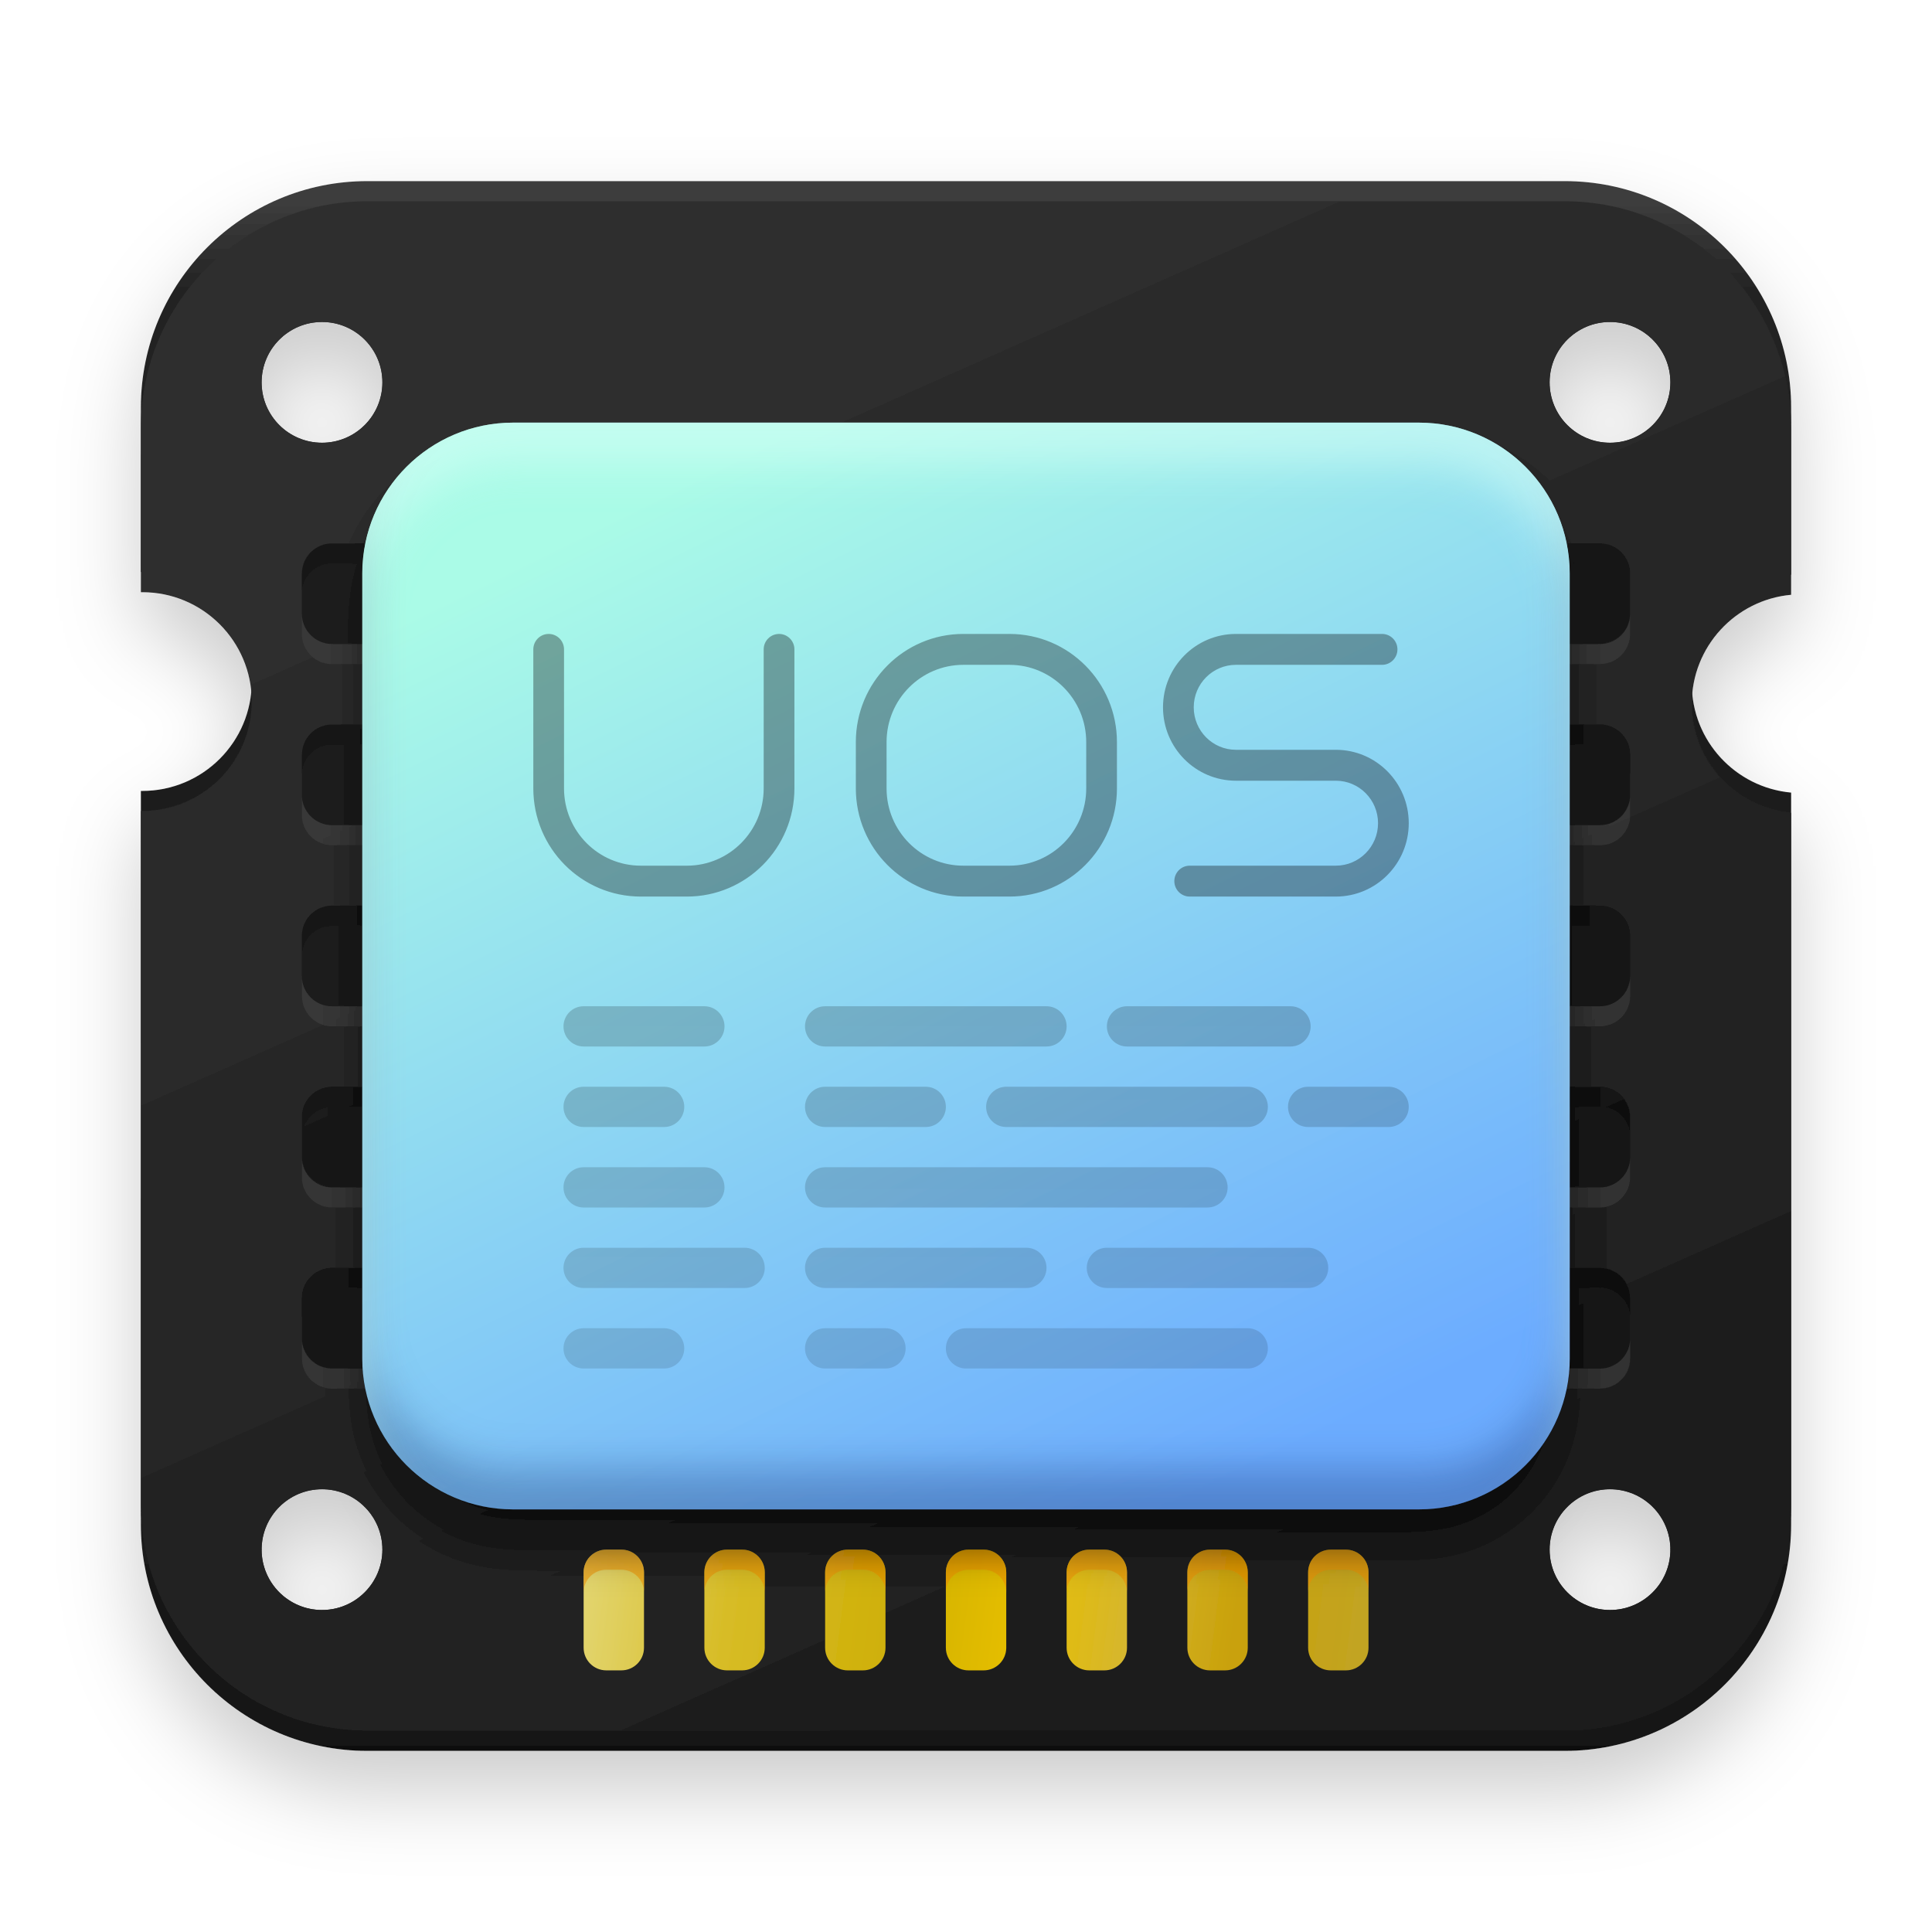
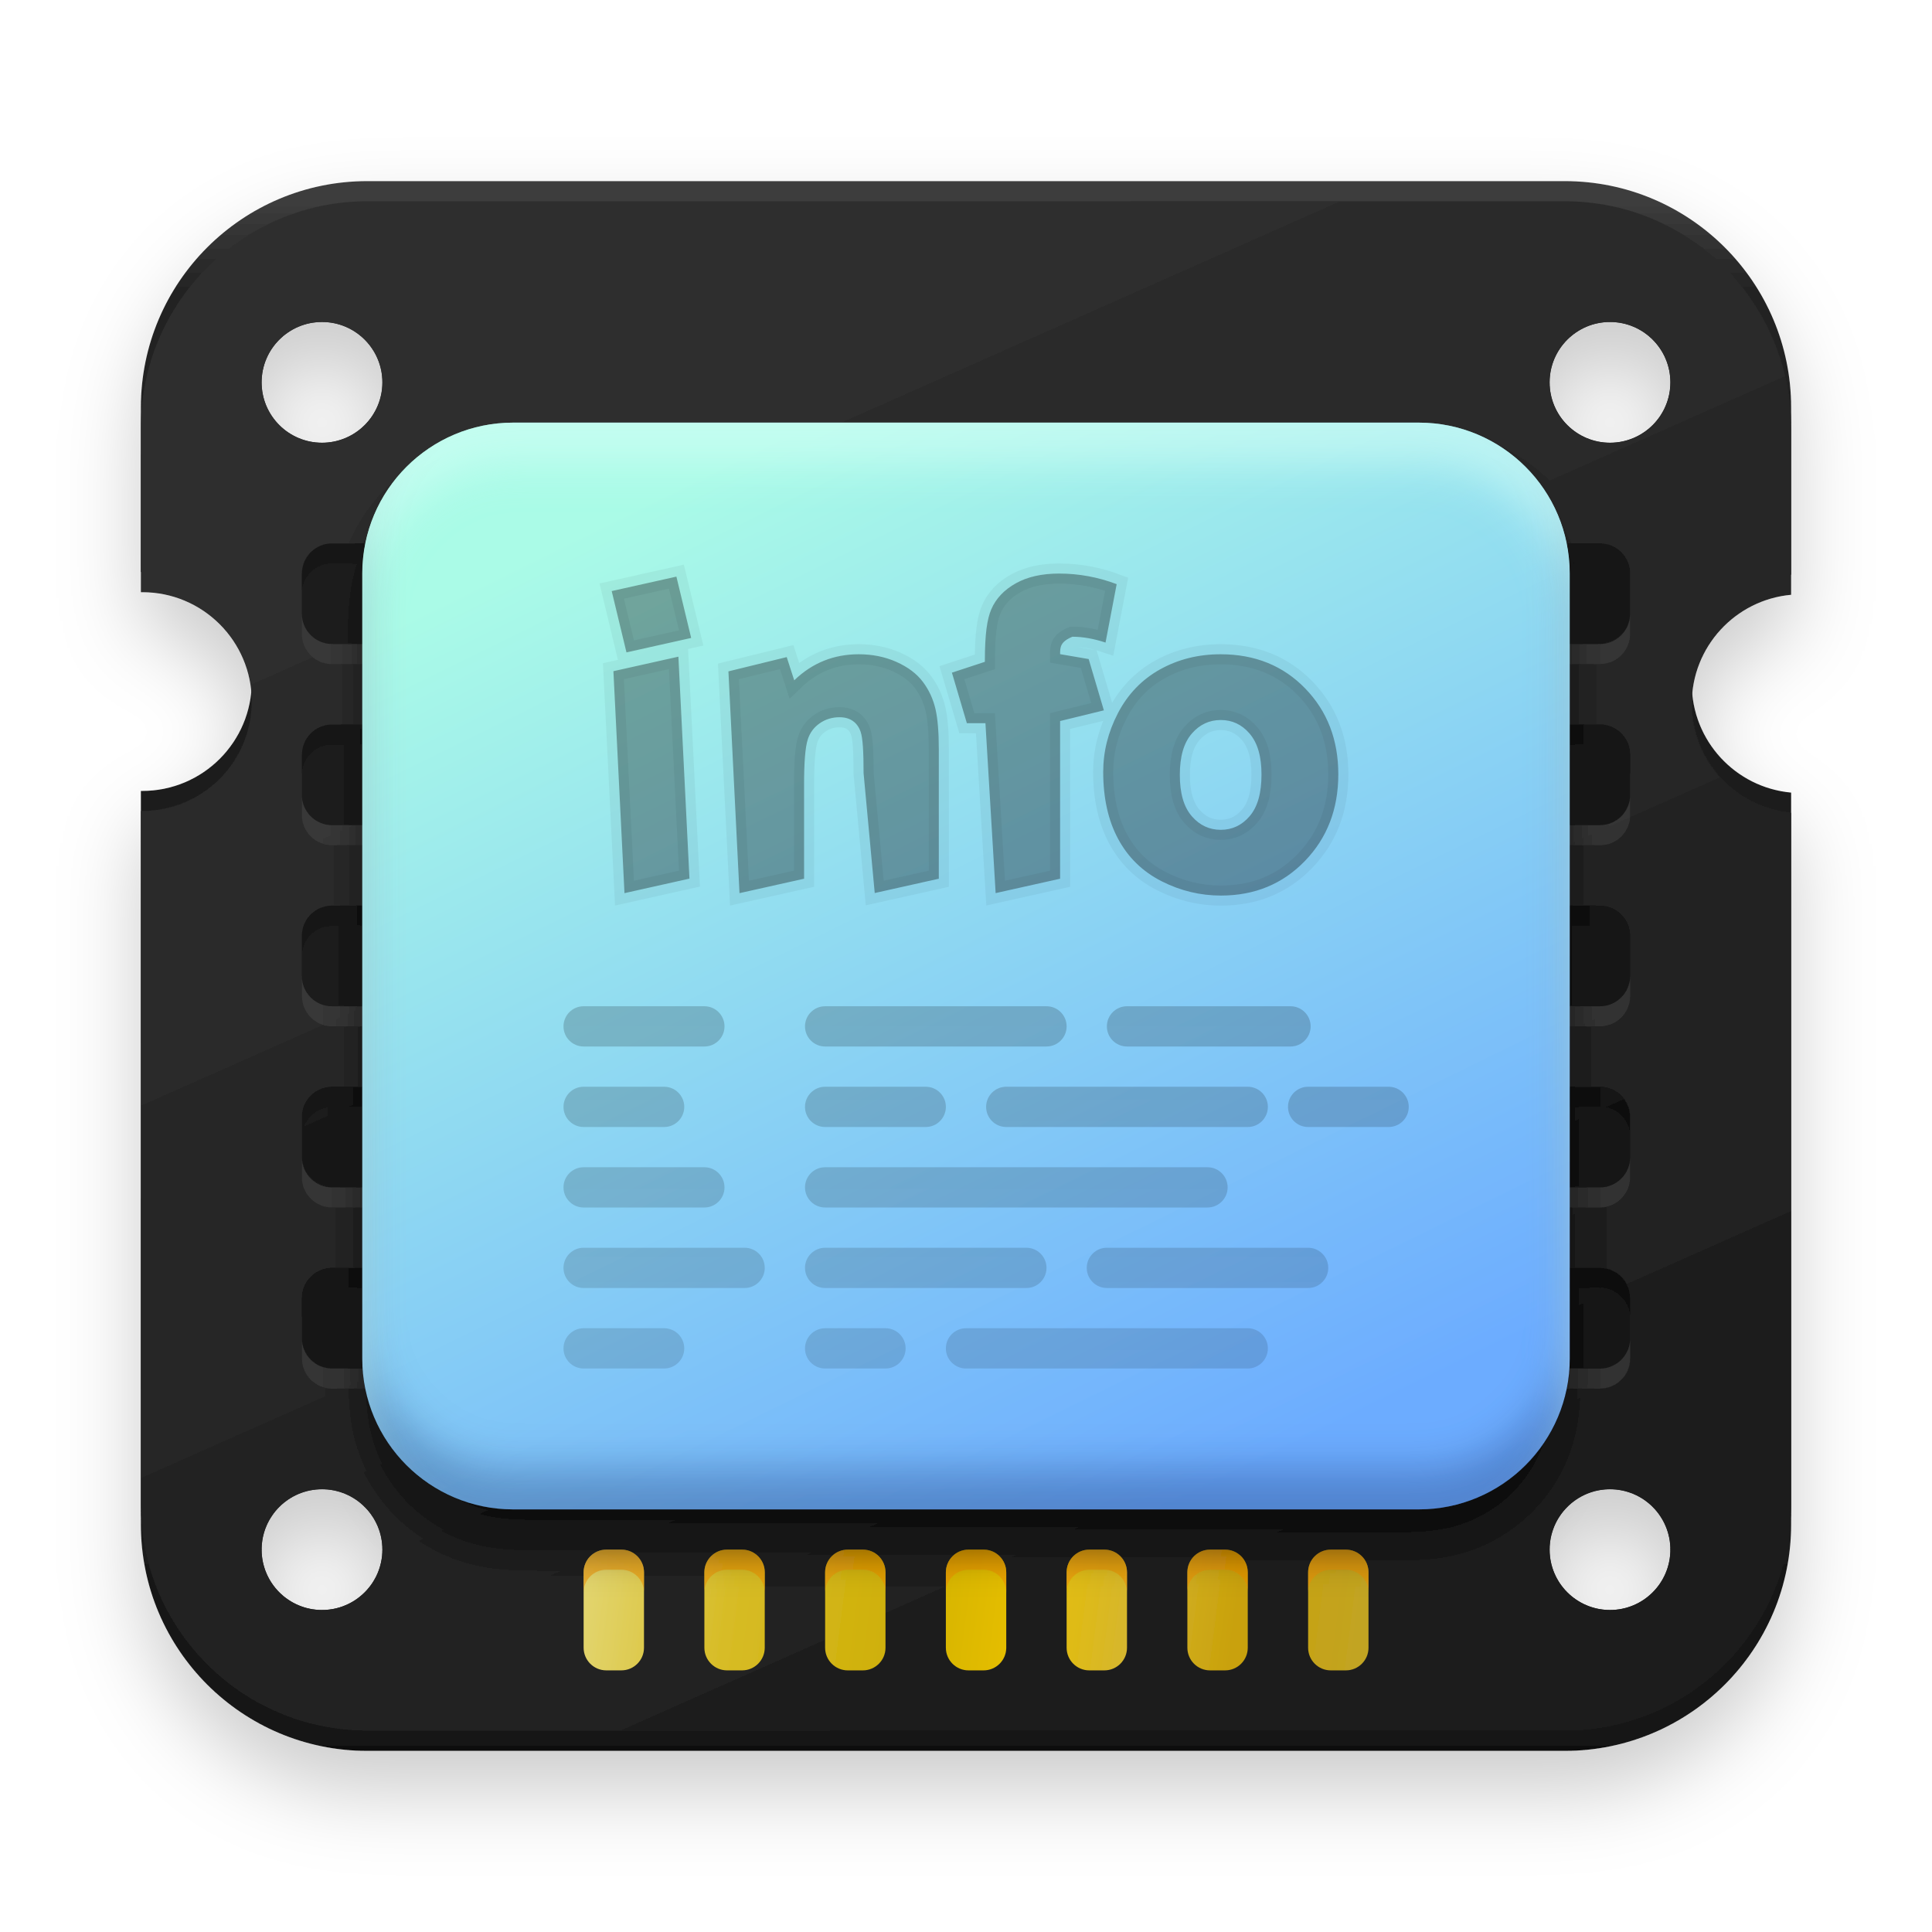
- <svg xmlns="http://www.w3.org/2000/svg" xmlns:xlink="http://www.w3.org/1999/xlink" width="96" height="96" viewBox="0 0 96 96">
+ <svg xmlns="http://www.w3.org/2000/svg" xmlns:xlink="http://www.w3.org/1999/xlink" width="96px" height="96px" viewBox="0 0 96 96" version="1.1">
  <defs>
-     <filter id="deepin-devicemanager95.99999999999999-a" width="128.9%" height="130.8%" x="-14.5%" y="-15.4%" filterUnits="objectBoundingBox">
-       <feOffset dy="2" in="SourceAlpha" result="shadowOffsetOuter1" />
-       <feGaussianBlur in="shadowOffsetOuter1" result="shadowBlurOuter1" stdDeviation="2" />
+     <filter x="-14.6%" y="-15.4%" width="129.3%" height="130.8%" filterUnits="objectBoundingBox" id="filter-1">
+       <feOffset dx="0" dy="2" in="SourceAlpha" result="shadowOffsetOuter1" />
+       <feGaussianBlur stdDeviation="2" in="shadowOffsetOuter1" result="shadowBlurOuter1" />
      <feComposite in="shadowBlurOuter1" in2="SourceAlpha" operator="out" result="shadowBlurOuter1" />
-       <feColorMatrix in="shadowBlurOuter1" result="shadowMatrixOuter1" values="0 0 0 0 0   0 0 0 0 0   0 0 0 0 0  0 0 0 0.2 0" />
+       <feColorMatrix values="0 0 0 0 0   0 0 0 0 0   0 0 0 0 0  0 0 0 0.2 0" type="matrix" in="shadowBlurOuter1" result="shadowMatrixOuter1" />
      <feMerge>
        <feMergeNode in="shadowMatrixOuter1" />
        <feMergeNode in="SourceGraphic" />
      </feMerge>
    </filter>
-     <linearGradient id="deepin-devicemanager95.99999999999999-b" x1="50%" x2="50%" y1="1.467%" y2="100%">
-       <stop offset="0%" stop-color="#3E3E3E" />
-       <stop offset="6.275%" stop-color="#222" />
-       <stop offset="86.886%" stop-color="#1A1A1A" />
-       <stop offset="100%" stop-color="#111" />
+     <linearGradient x1="50%" y1="1.467%" x2="50%" y2="100%" id="linearGradient-2">
+       <stop stop-color="#3E3E3E" offset="0%" />
+       <stop stop-color="#222222" offset="6.275%" />
+       <stop stop-color="#1A1A1A" offset="86.886%" />
+       <stop stop-color="#111111" offset="100%" />
    </linearGradient>
-     <linearGradient id="deepin-devicemanager95.99999999999999-c" x1="26.256%" x2="66.07%" y1="7.05%" y2="91.33%">
-       <stop offset="0%" stop-color="#2F2F2F" />
-       <stop offset="100%" stop-color="#1E1E1E" />
+     <linearGradient x1="26.256%" y1="7.05%" x2="66.07%" y2="91.33%" id="linearGradient-3">
+       <stop stop-color="#2F2F2F" offset="0%" />
+       <stop stop-color="#1E1E1E" offset="100%" />
    </linearGradient>
-     <path id="deepin-devicemanager95.99999999999999-d" d="M72.5,54 C73.328,54 74,54.672 74,55.5 L74,58.5 C74,59.328 73.328,60 72.5,60 L9.5,60 C8.672,60 8,59.328 8,58.5 L8,55.5 C8,54.672 8.672,54 9.5,54 L72.5,54 Z M72.5,45 C73.328,45 74,45.672 74,46.5 L74,49.5 C74,50.328 73.328,51 72.5,51 L9.5,51 C8.672,51 8,50.328 8,49.5 L8,46.5 C8,45.672 8.672,45 9.5,45 L72.5,45 Z M72.5,36 C73.328,36 74,36.672 74,37.5 L74,40.5 C74,41.328 73.328,42 72.5,42 L9.5,42 C8.672,42 8,41.328 8,40.5 L8,37.5 C8,36.672 8.672,36 9.5,36 L72.5,36 Z M72.5,27 C73.328,27 74,27.672 74,28.5 L74,31.5 C74,32.328 73.328,33 72.5,33 L9.5,33 C8.672,33 8,32.328 8,31.5 L8,28.5 C8,27.672 8.672,27 9.5,27 L72.5,27 Z M72.5,18 C73.328,18 74,18.672 74,19.5 L74,22.5 C74,23.328 73.328,24 72.5,24 L9.5,24 C8.672,24 8,23.328 8,22.5 L8,19.5 C8,18.672 8.672,18 9.5,18 L72.5,18 Z" />
-     <filter id="deepin-devicemanager95.99999999999999-e" width="101.5%" height="102.4%" x="-.8%" y="-1.2%" filterUnits="objectBoundingBox">
-       <feOffset dy="1" in="SourceAlpha" result="shadowOffsetInner1" />
-       <feComposite in="shadowOffsetInner1" in2="SourceAlpha" k2="-1" k3="1" operator="arithmetic" result="shadowInnerInner1" />
-       <feColorMatrix in="shadowInnerInner1" result="shadowMatrixInner1" values="0 0 0 0 0   0 0 0 0 0   0 0 0 0 0  0 0 0 0.183 0" />
-       <feOffset dy="-1" in="SourceAlpha" result="shadowOffsetInner2" />
-       <feComposite in="shadowOffsetInner2" in2="SourceAlpha" k2="-1" k3="1" operator="arithmetic" result="shadowInnerInner2" />
-       <feColorMatrix in="shadowInnerInner2" result="shadowMatrixInner2" values="0 0 0 0 1   0 0 0 0 1   0 0 0 0 1  0 0 0 0.12 0" />
+     <path d="M72.5,54 C73.328,54 74,54.672 74,55.5 L74,58.5 C74,59.328 73.328,60 72.5,60 L9.5,60 C8.672,60 8,59.328 8,58.5 L8,55.5 C8,54.672 8.672,54 9.5,54 L72.5,54 Z M72.5,45 C73.328,45 74,45.672 74,46.5 L74,49.5 C74,50.328 73.328,51 72.5,51 L9.5,51 C8.672,51 8,50.328 8,49.5 L8,46.5 C8,45.672 8.672,45 9.5,45 L72.5,45 Z M72.5,36 C73.328,36 74,36.672 74,37.5 L74,40.5 C74,41.328 73.328,42 72.5,42 L9.5,42 C8.672,42 8,41.328 8,40.5 L8,37.5 C8,36.672 8.672,36 9.5,36 L72.5,36 Z M72.5,27 C73.328,27 74,27.672 74,28.5 L74,31.5 C74,32.328 73.328,33 72.5,33 L9.5,33 C8.672,33 8,32.328 8,31.5 L8,28.5 C8,27.672 8.672,27 9.5,27 L72.5,27 Z M72.5,18 C73.328,18 74,18.672 74,19.5 L74,22.5 C74,23.328 73.328,24 72.5,24 L9.5,24 C8.672,24 8,23.328 8,22.5 L8,19.5 C8,18.672 8.672,18 9.5,18 L72.5,18 Z" id="path-4" />
+     <filter x="-0.8%" y="-1.2%" width="101.5%" height="102.4%" filterUnits="objectBoundingBox" id="filter-5">
+       <feOffset dx="0" dy="1" in="SourceAlpha" result="shadowOffsetInner1" />
+       <feComposite in="shadowOffsetInner1" in2="SourceAlpha" operator="arithmetic" k2="-1" k3="1" result="shadowInnerInner1" />
+       <feColorMatrix values="0 0 0 0 0   0 0 0 0 0   0 0 0 0 0  0 0 0 0.183 0" type="matrix" in="shadowInnerInner1" result="shadowMatrixInner1" />
+       <feOffset dx="0" dy="-1" in="SourceAlpha" result="shadowOffsetInner2" />
+       <feComposite in="shadowOffsetInner2" in2="SourceAlpha" operator="arithmetic" k2="-1" k3="1" result="shadowInnerInner2" />
+       <feColorMatrix values="0 0 0 0 1   0 0 0 0 1   0 0 0 0 1  0 0 0 0.12 0" type="matrix" in="shadowInnerInner2" result="shadowMatrixInner2" />
      <feMerge>
        <feMergeNode in="shadowMatrixInner1" />
        <feMergeNode in="shadowMatrixInner2" />
      </feMerge>
    </filter>
-     <linearGradient id="deepin-devicemanager95.99999999999999-f" x1="0%" x2="100%" y1="49.003%" y2="50.995%">
-       <stop offset="0%" stop-color="#E2D46C" />
-       <stop offset="18.149%" stop-color="#D7BC26" />
-       <stop offset="38.886%" stop-color="#CFB009" />
-       <stop offset="56.473%" stop-color="#E7BF00" />
-       <stop offset="70.402%" stop-color="#D5B630" />
-       <stop offset="83.443%" stop-color="#C9A10A" />
-       <stop offset="100%" stop-color="#C2A422" />
+     <linearGradient x1="0%" y1="49.003%" x2="100%" y2="50.995%" id="linearGradient-6">
+       <stop stop-color="#E2D46C" offset="0%" />
+       <stop stop-color="#D7BC26" offset="18.149%" />
+       <stop stop-color="#CFB009" offset="38.886%" />
+       <stop stop-color="#E7BF00" offset="56.473%" />
+       <stop stop-color="#D5B630" offset="70.402%" />
+       <stop stop-color="#C9A10A" offset="83.443%" />
+       <stop stop-color="#C2A422" offset="100%" />
    </linearGradient>
-     <path id="deepin-devicemanager95.99999999999999-g" d="M23.875,68 C24.496,68 25,68.504 25,69.125 L25,72.875 C25,73.496 24.496,74 23.875,74 L23.125,74 C22.504,74 22,73.496 22,72.875 L22,69.125 C22,68.504 22.504,68 23.125,68 L23.875,68 Z M29.875,68 C30.496,68 31,68.504 31,69.125 L31,72.875 C31,73.496 30.496,74 29.875,74 L29.125,74 C28.504,74 28,73.496 28,72.875 L28,69.125 C28,68.504 28.504,68 29.125,68 L29.875,68 Z M35.875,68 C36.496,68 37,68.504 37,69.125 L37,72.875 C37,73.496 36.496,74 35.875,74 L35.125,74 C34.504,74 34,73.496 34,72.875 L34,69.125 C34,68.504 34.504,68 35.125,68 L35.875,68 Z M41.875,68 C42.496,68 43,68.504 43,69.125 L43,72.875 C43,73.496 42.496,74 41.875,74 L41.125,74 C40.504,74 40,73.496 40,72.875 L40,69.125 C40,68.504 40.504,68 41.125,68 L41.875,68 Z M47.875,68 C48.496,68 49,68.504 49,69.125 L49,72.875 C49,73.496 48.496,74 47.875,74 L47.125,74 C46.504,74 46,73.496 46,72.875 L46,69.125 C46,68.504 46.504,68 47.125,68 L47.875,68 Z M53.875,68 C54.496,68 55,68.504 55,69.125 L55,72.875 C55,73.496 54.496,74 53.875,74 L53.125,74 C52.504,74 52,73.496 52,72.875 L52,69.125 C52,68.504 52.504,68 53.125,68 L53.875,68 Z M59.875,68 C60.496,68 61,68.504 61,69.125 L61,72.875 C61,73.496 60.496,74 59.875,74 L59.125,74 C58.504,74 58,73.496 58,72.875 L58,69.125 C58,68.504 58.504,68 59.125,68 L59.875,68 Z" />
-     <filter id="deepin-devicemanager95.99999999999999-h" width="102.6%" height="116.7%" x="-1.3%" y="-8.3%" filterUnits="objectBoundingBox">
-       <feOffset dy="1" in="SourceAlpha" result="shadowOffsetInner1" />
-       <feComposite in="shadowOffsetInner1" in2="SourceAlpha" k2="-1" k3="1" operator="arithmetic" result="shadowInnerInner1" />
-       <feColorMatrix in="shadowInnerInner1" values="0 0 0 0 0.927   0 0 0 0 0.559   0 0 0 0 0  0 0 0 0.55 0" />
+     <path d="M23.875,68 C24.496,68 25,68.504 25,69.125 L25,72.875 C25,73.496 24.496,74 23.875,74 L23.125,74 C22.504,74 22,73.496 22,72.875 L22,69.125 C22,68.504 22.504,68 23.125,68 L23.875,68 Z M29.875,68 C30.496,68 31,68.504 31,69.125 L31,72.875 C31,73.496 30.496,74 29.875,74 L29.125,74 C28.504,74 28,73.496 28,72.875 L28,69.125 C28,68.504 28.504,68 29.125,68 L29.875,68 Z M35.875,68 C36.496,68 37,68.504 37,69.125 L37,72.875 C37,73.496 36.496,74 35.875,74 L35.125,74 C34.504,74 34,73.496 34,72.875 L34,69.125 C34,68.504 34.504,68 35.125,68 L35.875,68 Z M41.875,68 C42.496,68 43,68.504 43,69.125 L43,72.875 C43,73.496 42.496,74 41.875,74 L41.125,74 C40.504,74 40,73.496 40,72.875 L40,69.125 C40,68.504 40.504,68 41.125,68 L41.875,68 Z M47.875,68 C48.496,68 49,68.504 49,69.125 L49,72.875 C49,73.496 48.496,74 47.875,74 L47.125,74 C46.504,74 46,73.496 46,72.875 L46,69.125 C46,68.504 46.504,68 47.125,68 L47.875,68 Z M53.875,68 C54.496,68 55,68.504 55,69.125 L55,72.875 C55,73.496 54.496,74 53.875,74 L53.125,74 C52.504,74 52,73.496 52,72.875 L52,69.125 C52,68.504 52.504,68 53.125,68 L53.875,68 Z M59.875,68 C60.496,68 61,68.504 61,69.125 L61,72.875 C61,73.496 60.496,74 59.875,74 L59.125,74 C58.504,74 58,73.496 58,72.875 L58,69.125 C58,68.504 58.504,68 59.125,68 L59.875,68 Z" id="path-7" />
+     <filter x="-1.3%" y="-8.3%" width="102.6%" height="116.7%" filterUnits="objectBoundingBox" id="filter-8">
+       <feOffset dx="0" dy="1" in="SourceAlpha" result="shadowOffsetInner1" />
+       <feComposite in="shadowOffsetInner1" in2="SourceAlpha" operator="arithmetic" k2="-1" k3="1" result="shadowInnerInner1" />
+       <feColorMatrix values="0 0 0 0 0.927   0 0 0 0 0.559   0 0 0 0 0  0 0 0 0.55 0" type="matrix" in="shadowInnerInner1" />
    </filter>
-     <linearGradient id="deepin-devicemanager95.99999999999999-k" x1="25.707%" x2="75.49%" y1="5.31%" y2="95.833%">
-       <stop offset=".069%" stop-color="#AAFBE7" />
-       <stop offset="100%" stop-color="#6CACFF" />
+     <linearGradient x1="25.707%" y1="5.31%" x2="75.49%" y2="95.833%" id="linearGradient-9">
+       <stop stop-color="#AAFBE7" offset="0.069%" />
+       <stop stop-color="#6CACFF" offset="100%" />
    </linearGradient>
-     <rect id="deepin-devicemanager95.99999999999999-j" width="60" height="54" x="11" y="12" rx="7.5" />
-     <filter id="deepin-devicemanager95.99999999999999-i" width="113.3%" height="114.8%" x="-6.7%" y="-3.7%" filterUnits="objectBoundingBox">
-       <feOffset dy="2" in="SourceAlpha" result="shadowOffsetOuter1" />
-       <feGaussianBlur in="shadowOffsetOuter1" result="shadowBlurOuter1" stdDeviation="1" />
-       <feColorMatrix in="shadowBlurOuter1" values="0 0 0 0 0   0 0 0 0 0   0 0 0 0 0  0 0 0 0.515 0" />
+     <rect id="path-10" x="11" y="12" width="60" height="54" rx="7.5" />
+     <filter x="-6.7%" y="-3.7%" width="113.3%" height="114.8%" filterUnits="objectBoundingBox" id="filter-11">
+       <feOffset dx="0" dy="2" in="SourceAlpha" result="shadowOffsetOuter1" />
+       <feGaussianBlur stdDeviation="1" in="shadowOffsetOuter1" result="shadowBlurOuter1" />
+       <feColorMatrix values="0 0 0 0 0   0 0 0 0 0   0 0 0 0 0  0 0 0 0.515 0" type="matrix" in="shadowBlurOuter1" />
    </filter>
-     <filter id="deepin-devicemanager95.99999999999999-l" width="113.3%" height="114.8%" x="-6.7%" y="-3.7%" filterUnits="objectBoundingBox">
-       <feGaussianBlur in="SourceAlpha" result="shadowBlurInner1" stdDeviation="1" />
-       <feOffset dy="-2" in="shadowBlurInner1" result="shadowOffsetInner1" />
-       <feComposite in="shadowOffsetInner1" in2="SourceAlpha" k2="-1" k3="1" operator="arithmetic" result="shadowInnerInner1" />
-       <feColorMatrix in="shadowInnerInner1" result="shadowMatrixInner1" values="0 0 0 0 0   0 0 0 0 0.051   0 0 0 0 0.262  0 0 0 0.251 0" />
-       <feGaussianBlur in="SourceAlpha" result="shadowBlurInner2" stdDeviation="1" />
-       <feOffset dy="2" in="shadowBlurInner2" result="shadowOffsetInner2" />
-       <feComposite in="shadowOffsetInner2" in2="SourceAlpha" k2="-1" k3="1" operator="arithmetic" result="shadowInnerInner2" />
-       <feColorMatrix in="shadowInnerInner2" result="shadowMatrixInner2" values="0 0 0 0 0.839   0 0 0 0 1   0 0 0 0 0.969  0 0 0 0.568 0" />
+     <filter x="-6.7%" y="-3.7%" width="113.3%" height="114.8%" filterUnits="objectBoundingBox" id="filter-12">
+       <feGaussianBlur stdDeviation="1" in="SourceAlpha" result="shadowBlurInner1" />
+       <feOffset dx="0" dy="-2" in="shadowBlurInner1" result="shadowOffsetInner1" />
+       <feComposite in="shadowOffsetInner1" in2="SourceAlpha" operator="arithmetic" k2="-1" k3="1" result="shadowInnerInner1" />
+       <feColorMatrix values="0 0 0 0 0   0 0 0 0 0.051   0 0 0 0 0.262  0 0 0 0.251 0" type="matrix" in="shadowInnerInner1" result="shadowMatrixInner1" />
+       <feGaussianBlur stdDeviation="1" in="SourceAlpha" result="shadowBlurInner2" />
+       <feOffset dx="0" dy="2" in="shadowBlurInner2" result="shadowOffsetInner2" />
+       <feComposite in="shadowOffsetInner2" in2="SourceAlpha" operator="arithmetic" k2="-1" k3="1" result="shadowInnerInner2" />
+       <feColorMatrix values="0 0 0 0 0.839   0 0 0 0 1   0 0 0 0 0.969  0 0 0 0.568 0" type="matrix" in="shadowInnerInner2" result="shadowMatrixInner2" />
      <feMerge>
        <feMergeNode in="shadowMatrixInner1" />
        <feMergeNode in="shadowMatrixInner2" />
      </feMerge>
    </filter>
-     <linearGradient id="deepin-devicemanager95.99999999999999-m" x1="50%" x2="50%" y1=".523%" y2="100%">
-       <stop offset="0%" stop-opacity=".8" />
-       <stop offset="99.472%" stop-opacity=".531" />
+     <linearGradient x1="50%" y1="0.523%" x2="50%" y2="100%" id="linearGradient-13">
+       <stop stop-color="#000000" stop-opacity="0.8" offset="0%" />
+       <stop stop-color="#000000" stop-opacity="0.531" offset="99.472%" />
    </linearGradient>
  </defs>
-   <g fill="none" fill-rule="evenodd" filter="url(#deepin-devicemanager95.99999999999999-a)" transform="translate(7 9)">
-     <path fill="url(#deepin-devicemanager95.99999999999999-b)" d="M70.75,0 C76.963,-2.91770379e-15 82,5.037 82,11.25 L82,19.554 C79.231,19.807 77.063,22.134 77.063,24.969 C77.063,27.803 79.231,30.131 82,30.384 L82,66.75 C82,72.963 76.963,78 70.75,78 L11.25,78 C5.037,78 7.60784664e-16,72.963 -1.08420217e-19,66.75 L-0,30.301 C0.024,30.301 0.049,30.301 0.073,30.301 C3.076,30.301 5.511,27.867 5.511,24.864 C5.511,21.861 3.076,19.426 0.073,19.426 L-0,19.427 L-1.08420217e-19,11.25 C-7.61001505e-16,5.037 5.037,1.14134695e-15 11.25,0 L70.75,0 Z M9,65 C7.343,65 6,66.343 6,68 C6,69.657 7.343,71 9,71 C10.657,71 12,69.657 12,68 C12,66.343 10.657,65 9,65 Z M73,65 C71.343,65 70,66.343 70,68 C70,69.657 71.343,71 73,71 C74.657,71 76,69.657 76,68 C76,66.343 74.657,65 73,65 Z M9,7 C7.343,7 6,8.343 6,10 C6,11.657 7.343,13 9,13 C10.657,13 12,11.657 12,10 C12,8.343 10.657,7 9,7 Z M73,7 C71.343,7 70,8.343 70,10 C70,11.657 71.343,13 73,13 C74.657,13 76,11.657 76,10 C76,8.343 74.657,7 73,7 Z" />
-     <path fill="url(#deepin-devicemanager95.99999999999999-c)" d="M70.751,1 C76.964,1 82.001,6.037 82.001,12.25 L82,20.554 C79.232,20.807 77.063,23.134 77.063,25.969 C77.063,28.803 79.232,31.131 82,31.384 L82.001,65.75 C82.001,71.963 76.964,77 70.751,77 L11.251,77 C5.037,77 0.001,71.963 0.001,65.75 L-0,31.301 C0.024,31.301 0.049,31.301 0.073,31.301 C3.076,31.301 5.511,28.867 5.511,25.864 C5.511,22.861 3.076,20.426 0.073,20.426 L-0,20.427 L0.001,12.25 C0.001,6.037 5.037,1 11.251,1 L70.751,1 Z M9,65 C7.343,65 6,66.343 6,68 C6,69.657 7.343,71 9,71 C10.657,71 12,69.657 12,68 C12,66.343 10.657,65 9,65 Z M73,65 C71.343,65 70,66.343 70,68 C70,69.657 71.343,71 73,71 C74.657,71 76,69.657 76,68 C76,66.343 74.657,65 73,65 Z M9,7 C7.343,7 6,8.343 6,10 C6,11.657 7.343,13 9,13 C10.657,13 12,11.657 12,10 C12,8.343 10.657,7 9,7 Z M73,7 C71.343,7 70,8.343 70,10 C70,11.657 71.343,13 73,13 C74.657,13 76,11.657 76,10 C76,8.343 74.657,7 73,7 Z" />
-     <use fill="#000" fill-opacity=".35" xlink:href="#deepin-devicemanager95.99999999999999-d" />
-     <use fill="#000" filter="url(#deepin-devicemanager95.99999999999999-e)" xlink:href="#deepin-devicemanager95.99999999999999-d" />
-     <use fill="url(#deepin-devicemanager95.99999999999999-f)" xlink:href="#deepin-devicemanager95.99999999999999-g" />
-     <use fill="#000" filter="url(#deepin-devicemanager95.99999999999999-h)" xlink:href="#deepin-devicemanager95.99999999999999-g" />
-     <use fill="#000" filter="url(#deepin-devicemanager95.99999999999999-i)" xlink:href="#deepin-devicemanager95.99999999999999-j" />
-     <use fill="url(#deepin-devicemanager95.99999999999999-k)" xlink:href="#deepin-devicemanager95.99999999999999-j" />
-     <use fill="#000" filter="url(#deepin-devicemanager95.99999999999999-l)" xlink:href="#deepin-devicemanager95.99999999999999-j" />
-     <path fill="url(#deepin-devicemanager95.99999999999999-m)" d="M26,57 C26.552,57 27,57.448 27,58 C27,58.552 26.552,59 26,59 L22,59 C21.448,59 21,58.552 21,58 C21,57.448 21.448,57 22,57 L26,57 Z M37,57 C37.552,57 38,57.448 38,58 C38,58.552 37.552,59 37,59 L34,59 C33.448,59 33,58.552 33,58 C33,57.448 33.448,57 34,57 L37,57 Z M55,57 C55.552,57 56,57.448 56,58 C56,58.552 55.552,59 55,59 L41,59 C40.448,59 40,58.552 40,58 C40,57.448 40.448,57 41,57 L55,57 Z M30,53 C30.552,53 31,53.448 31,54 C31,54.552 30.552,55 30,55 L22,55 C21.448,55 21,54.552 21,54 C21,53.448 21.448,53 22,53 L30,53 Z M44,53 C44.552,53 45,53.448 45,54 C45,54.552 44.552,55 44,55 L34,55 C33.448,55 33,54.552 33,54 C33,53.448 33.448,53 34,53 L44,53 Z M58,53 C58.552,53 59,53.448 59,54 C59,54.552 58.552,55 58,55 L48,55 C47.448,55 47,54.552 47,54 C47,53.448 47.448,53 48,53 L58,53 Z M28,49 C28.552,49 29,49.448 29,50 C29,50.552 28.552,51 28,51 L22,51 C21.448,51 21,50.552 21,50 C21,49.448 21.448,49 22,49 L28,49 Z M53,49 C53.552,49 54,49.448 54,50 C54,50.552 53.552,51 53,51 L34,51 C33.448,51 33,50.552 33,50 C33,49.448 33.448,49 34,49 L53,49 Z M26,45 C26.552,45 27,45.448 27,46 C27,46.552 26.552,47 26,47 L22,47 C21.448,47 21,46.552 21,46 C21,45.448 21.448,45 22,45 L26,45 Z M39,45 C39.552,45 40,45.448 40,46 C40,46.552 39.552,47 39,47 L34,47 C33.448,47 33,46.552 33,46 C33,45.448 33.448,45 34,45 L39,45 Z M55,45 C55.552,45 56,45.448 56,46 C56,46.552 55.552,47 55,47 L43,47 C42.448,47 42,46.552 42,46 C42,45.448 42.448,45 43,45 L55,45 Z M62,45 C62.552,45 63,45.448 63,46 C63,46.552 62.552,47 62,47 L58,47 C57.448,47 57,46.552 57,46 C57,45.448 57.448,45 58,45 L62,45 Z M28,41 C28.552,41 29,41.448 29,42 C29,42.552 28.552,43 28,43 L22,43 C21.448,43 21,42.552 21,42 C21,41.448 21.448,41 22,41 L28,41 Z M45,41 C45.552,41 46,41.448 46,42 C46,42.552 45.552,43 45,43 L34,43 C33.448,43 33,42.552 33,42 C33,41.448 33.448,41 34,41 L45,41 Z M57.125,41 C57.677,41 58.125,41.448 58.125,42 C58.125,42.552 57.677,43 57.125,43 L49,43 C48.448,43 48,42.552 48,42 C48,41.448 48.448,41 49,41 L57.125,41 Z" opacity=".229" />
-     <path fill="#000" fill-opacity=".33" fill-rule="nonzero" d="M31.711,22.5 C32.132,22.5 32.474,22.844 32.474,23.268 L32.474,23.268 L32.474,30.176 C32.474,33.144 30.082,35.55 27.132,35.55 L27.132,35.55 L24.842,35.55 C21.892,35.55 19.5,33.144 19.5,30.176 L19.5,30.176 L19.5,23.268 C19.5,22.844 19.842,22.5 20.263,22.5 C20.685,22.5 21.026,22.844 21.026,23.268 L21.026,23.268 L21.026,30.176 C21.026,32.296 22.735,34.015 24.842,34.015 L24.842,34.015 L27.132,34.015 C29.239,34.015 30.947,32.296 30.947,30.176 L30.947,30.176 L30.947,23.268 C30.947,22.844 31.289,22.5 31.711,22.5 Z M43.158,22.5 C46.108,22.5 48.5,24.906 48.5,27.874 L48.5,30.176 C48.5,33.144 46.108,35.55 43.158,35.55 L40.868,35.55 C37.918,35.55 35.526,33.144 35.526,30.176 L35.526,27.874 C35.526,24.906 37.918,22.5 40.868,22.5 L43.158,22.5 Z M61.675,22.5 C62.096,22.5 62.438,22.844 62.438,23.268 C62.438,23.692 62.096,24.035 61.675,24.035 L61.675,24.035 L54.414,24.035 C53.255,24.035 52.316,24.98 52.316,26.146 C52.316,27.312 53.255,28.257 54.414,28.257 L54.414,28.257 L59.375,28.257 C61.377,28.257 63,29.89 63,31.904 C63,33.917 61.377,35.55 59.375,35.55 L59.375,35.55 L52.115,35.55 C51.693,35.55 51.352,35.206 51.352,34.782 C51.352,34.358 51.693,34.015 52.115,34.015 L52.115,34.015 L59.375,34.015 C60.534,34.015 61.474,33.07 61.474,31.904 C61.474,30.738 60.534,29.793 59.375,29.793 L59.375,29.793 L54.414,29.793 C52.412,29.793 50.789,28.16 50.789,26.146 C50.789,24.133 52.412,22.5 54.414,22.5 L54.414,22.5 Z M43.158,24.035 L40.868,24.035 C38.761,24.035 37.053,25.754 37.053,27.874 L37.053,30.176 C37.053,32.296 38.761,34.015 40.868,34.015 L43.158,34.015 C45.265,34.015 46.974,32.296 46.974,30.176 L46.974,27.874 C46.974,25.754 45.265,24.035 43.158,24.035 Z" />
+   <g id="deepin-devicemanager" stroke="none" stroke-width="1" fill="none" fill-rule="evenodd">
+     <g id="编组" filter="url(#filter-1)" transform="translate(7, 9)">
+       <path d="M70.75,0 C76.963,-2.91770379e-15 82,5.037 82,11.25 L82,19.554 C79.231,19.807 77.063,22.134 77.063,24.969 C77.063,27.803 79.231,30.131 82,30.384 L82,66.75 C82,72.963 76.963,78 70.75,78 L11.25,78 C5.037,78 7.60784664e-16,72.963 -1.08420217e-19,66.75 L-0,30.301 C0.024,30.301 0.049,30.301 0.073,30.301 C3.076,30.301 5.511,27.867 5.511,24.864 C5.511,21.861 3.076,19.426 0.073,19.426 L-0,19.427 L-1.08420217e-19,11.25 C-7.61001505e-16,5.037 5.037,1.14134695e-15 11.25,0 L70.75,0 Z M9,65 C7.343,65 6,66.343 6,68 C6,69.657 7.343,71 9,71 C10.657,71 12,69.657 12,68 C12,66.343 10.657,65 9,65 Z M73,65 C71.343,65 70,66.343 70,68 C70,69.657 71.343,71 73,71 C74.657,71 76,69.657 76,68 C76,66.343 74.657,65 73,65 Z M9,7 C7.343,7 6,8.343 6,10 C6,11.657 7.343,13 9,13 C10.657,13 12,11.657 12,10 C12,8.343 10.657,7 9,7 Z M73,7 C71.343,7 70,8.343 70,10 C70,11.657 71.343,13 73,13 C74.657,13 76,11.657 76,10 C76,8.343 74.657,7 73,7 Z" id="形状结合" fill="url(#linearGradient-2)" />
+       <path d="M70.751,1 C76.964,1 82.001,6.037 82.001,12.25 L82,20.554 C79.232,20.807 77.063,23.134 77.063,25.969 C77.063,28.803 79.232,31.131 82,31.384 L82.001,65.75 C82.001,71.963 76.964,77 70.751,77 L11.251,77 C5.037,77 0.001,71.963 0.001,65.75 L-0,31.301 C0.024,31.301 0.049,31.301 0.073,31.301 C3.076,31.301 5.511,28.867 5.511,25.864 C5.511,22.861 3.076,20.426 0.073,20.426 L-0,20.427 L0.001,12.25 C0.001,6.037 5.037,1 11.251,1 L70.751,1 Z M9,65 C7.343,65 6,66.343 6,68 C6,69.657 7.343,71 9,71 C10.657,71 12,69.657 12,68 C12,66.343 10.657,65 9,65 Z M73,65 C71.343,65 70,66.343 70,68 C70,69.657 71.343,71 73,71 C74.657,71 76,69.657 76,68 C76,66.343 74.657,65 73,65 Z M9,7 C7.343,7 6,8.343 6,10 C6,11.657 7.343,13 9,13 C10.657,13 12,11.657 12,10 C12,8.343 10.657,7 9,7 Z M73,7 C71.343,7 70,8.343 70,10 C70,11.657 71.343,13 73,13 C74.657,13 76,11.657 76,10 C76,8.343 74.657,7 73,7 Z" id="形状结合备份" fill="url(#linearGradient-3)" />
+       <g id="形状结合">
+         <use fill-opacity="0.35" fill="#000000" fill-rule="evenodd" xlink:href="#path-4" />
+         <use fill="black" fill-opacity="1" filter="url(#filter-5)" xlink:href="#path-4" />
+       </g>
+       <g id="形状结合">
+         <use fill="url(#linearGradient-6)" fill-rule="evenodd" xlink:href="#path-7" />
+         <use fill="black" fill-opacity="1" filter="url(#filter-8)" xlink:href="#path-7" />
+       </g>
+       <g id="矩形">
+         <use fill="black" fill-opacity="1" filter="url(#filter-11)" xlink:href="#path-10" />
+         <use fill="url(#linearGradient-9)" fill-rule="evenodd" xlink:href="#path-10" />
+         <use fill="black" fill-opacity="1" filter="url(#filter-12)" xlink:href="#path-10" />
+       </g>
+       <path d="M23.395,20.37 L26.61,19.652 L27.344,22.699 L24.129,23.417 L23.395,20.37 Z M24.03,35.38 L23.48,24.351 L26.709,23.63 L27.259,34.658 L24.03,35.38 Z M32.954,34.663 L29.745,35.38 L29.195,24.36 L32.091,23.651 L32.465,24.805 C33.363,23.938 34.433,23.51 35.67,23.51 C36.348,23.51 36.968,23.636 37.529,23.884 C38.12,24.145 38.561,24.484 38.863,24.889 C39.161,25.287 39.369,25.738 39.486,26.244 C39.592,26.706 39.649,27.367 39.649,28.228 L39.649,34.663 L36.465,35.374 L35.911,29.419 C35.911,28.359 35.872,27.669 35.763,27.359 C35.684,27.131 35.558,26.952 35.378,26.825 C35.194,26.696 34.972,26.639 34.715,26.639 C34.347,26.639 34.017,26.739 33.725,26.944 C33.44,27.144 33.245,27.408 33.139,27.737 C33.008,28.145 32.954,28.901 32.954,30 L32.954,34.663 Z M45.676,34.663 L42.473,35.378 L41.966,26.936 L41.043,26.936 L40.3,24.424 L41.937,23.886 C41.937,22.481 42.051,21.758 42.255,21.28 C42.481,20.749 42.889,20.308 43.497,19.973 C44.058,19.664 44.765,19.5 45.624,19.5 C46.603,19.5 47.557,19.675 48.487,20.026 L47.933,22.929 C47.355,22.737 46.806,22.639 46.287,22.639 C45.685,22.888 45.676,23.156 45.676,23.505 L47.096,23.748 L47.851,26.297 L45.676,26.828 L45.676,34.663 Z M48.546,26.443 C49.042,25.487 49.745,24.759 50.653,24.256 C51.548,23.76 52.546,23.51 53.649,23.51 C55.363,23.51 56.764,24.082 57.858,25.212 C58.948,26.336 59.5,27.755 59.5,29.475 C59.5,31.208 58.943,32.64 57.844,33.778 C56.738,34.923 55.348,35.5 53.669,35.5 C52.641,35.5 51.661,35.265 50.728,34.793 C49.773,34.309 49.046,33.6 48.549,32.666 C48.066,31.76 47.818,30.658 47.818,29.356 C47.818,28.353 48.059,27.382 48.546,26.443 Z M51.625,29.505 C51.625,30.397 51.811,31.093 52.231,31.571 C52.617,32.01 53.092,32.233 53.659,32.233 C54.225,32.233 54.698,32.01 55.08,31.572 C55.499,31.093 55.683,30.39 55.683,29.485 C55.683,28.605 55.498,27.915 55.08,27.438 C54.698,26.999 54.225,26.777 53.659,26.777 C53.092,26.777 52.617,27 52.231,27.439 C51.811,27.917 51.625,28.613 51.625,29.505 Z" id="info" stroke-opacity="0.05" stroke="#000000" fill-opacity="0.33" fill="#000000" fill-rule="nonzero" />
+       <path d="M26,57 C26.552,57 27,57.448 27,58 C27,58.552 26.552,59 26,59 L22,59 C21.448,59 21,58.552 21,58 C21,57.448 21.448,57 22,57 L26,57 Z M37,57 C37.552,57 38,57.448 38,58 C38,58.552 37.552,59 37,59 L34,59 C33.448,59 33,58.552 33,58 C33,57.448 33.448,57 34,57 L37,57 Z M55,57 C55.552,57 56,57.448 56,58 C56,58.552 55.552,59 55,59 L41,59 C40.448,59 40,58.552 40,58 C40,57.448 40.448,57 41,57 L55,57 Z M30,53 C30.552,53 31,53.448 31,54 C31,54.552 30.552,55 30,55 L22,55 C21.448,55 21,54.552 21,54 C21,53.448 21.448,53 22,53 L30,53 Z M44,53 C44.552,53 45,53.448 45,54 C45,54.552 44.552,55 44,55 L34,55 C33.448,55 33,54.552 33,54 C33,53.448 33.448,53 34,53 L44,53 Z M58,53 C58.552,53 59,53.448 59,54 C59,54.552 58.552,55 58,55 L48,55 C47.448,55 47,54.552 47,54 C47,53.448 47.448,53 48,53 L58,53 Z M28,49 C28.552,49 29,49.448 29,50 C29,50.552 28.552,51 28,51 L22,51 C21.448,51 21,50.552 21,50 C21,49.448 21.448,49 22,49 L28,49 Z M53,49 C53.552,49 54,49.448 54,50 C54,50.552 53.552,51 53,51 L34,51 C33.448,51 33,50.552 33,50 C33,49.448 33.448,49 34,49 L53,49 Z M26,45 C26.552,45 27,45.448 27,46 C27,46.552 26.552,47 26,47 L22,47 C21.448,47 21,46.552 21,46 C21,45.448 21.448,45 22,45 L26,45 Z M39,45 C39.552,45 40,45.448 40,46 C40,46.552 39.552,47 39,47 L34,47 C33.448,47 33,46.552 33,46 C33,45.448 33.448,45 34,45 L39,45 Z M55,45 C55.552,45 56,45.448 56,46 C56,46.552 55.552,47 55,47 L43,47 C42.448,47 42,46.552 42,46 C42,45.448 42.448,45 43,45 L55,45 Z M62,45 C62.552,45 63,45.448 63,46 C63,46.552 62.552,47 62,47 L58,47 C57.448,47 57,46.552 57,46 C57,45.448 57.448,45 58,45 L62,45 Z M28,41 C28.552,41 29,41.448 29,42 C29,42.552 28.552,43 28,43 L22,43 C21.448,43 21,42.552 21,42 C21,41.448 21.448,41 22,41 L28,41 Z M45,41 C45.552,41 46,41.448 46,42 C46,42.552 45.552,43 45,43 L34,43 C33.448,43 33,42.552 33,42 C33,41.448 33.448,41 34,41 L45,41 Z M57.125,41 C57.677,41 58.125,41.448 58.125,42 C58.125,42.552 57.677,43 57.125,43 L49,43 C48.448,43 48,42.552 48,42 C48,41.448 48.448,41 49,41 L57.125,41 Z" id="形状结合" fill="url(#linearGradient-13)" opacity="0.229" />
+     </g>
  </g>
</svg>
